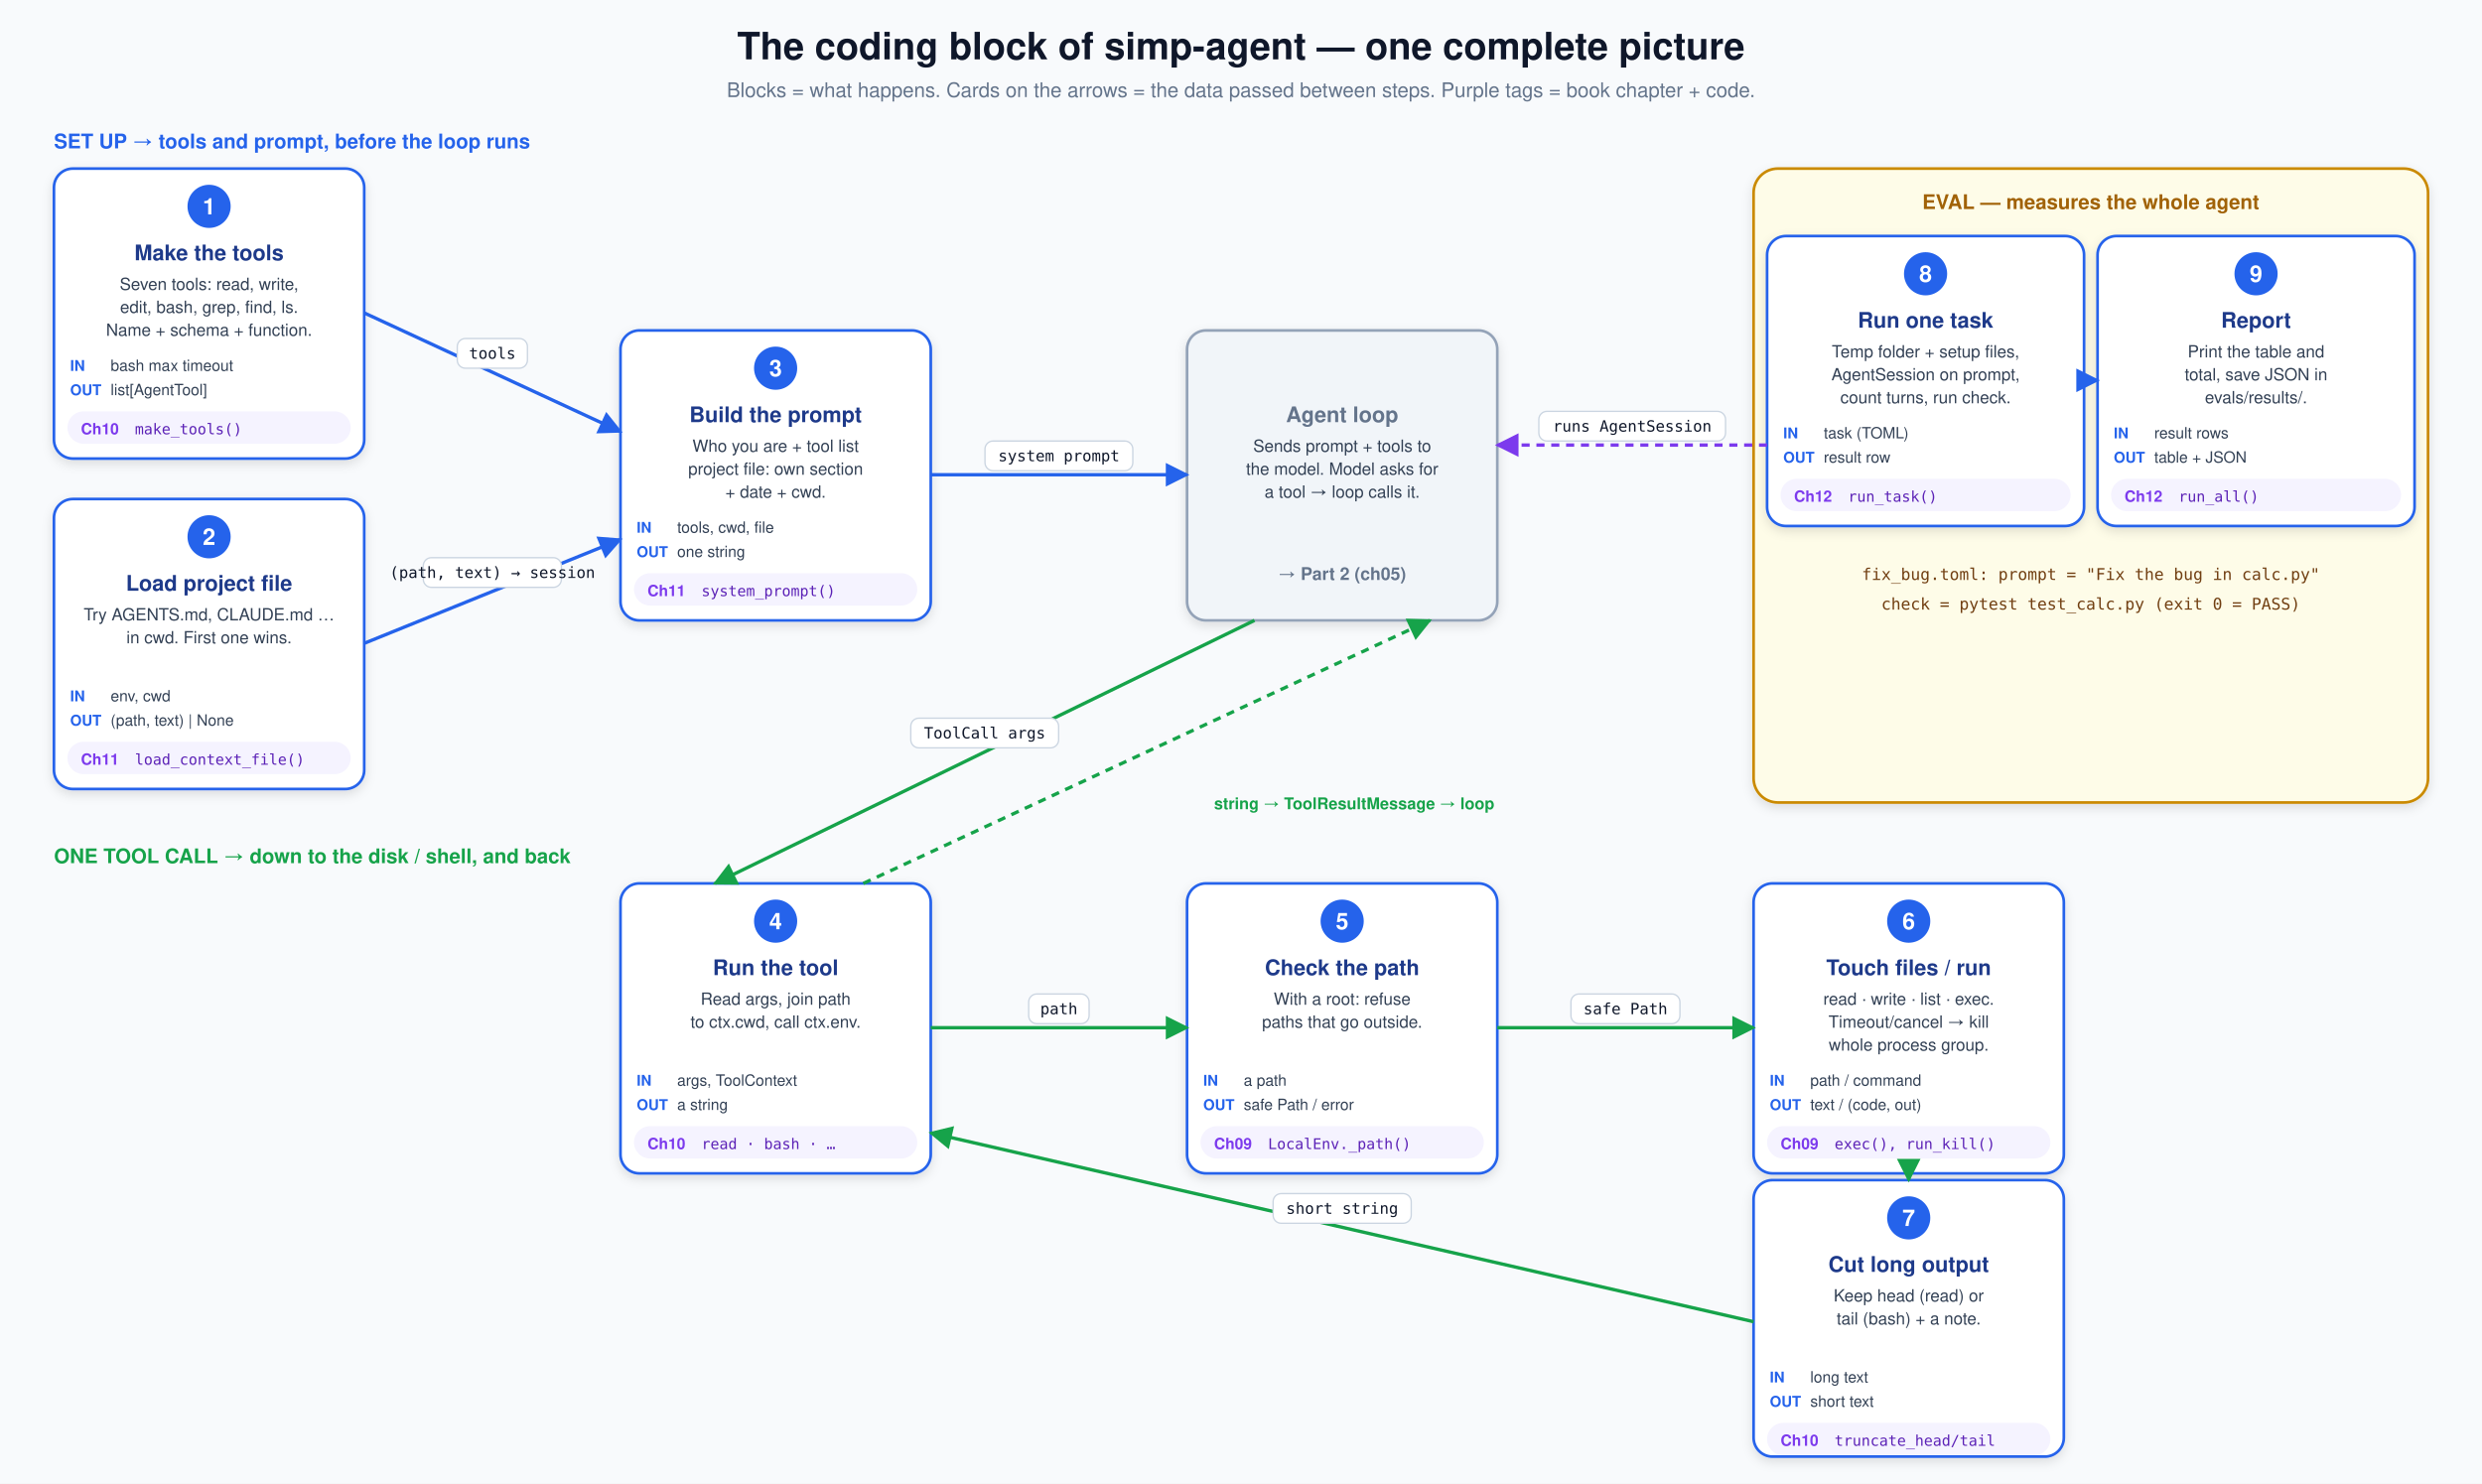
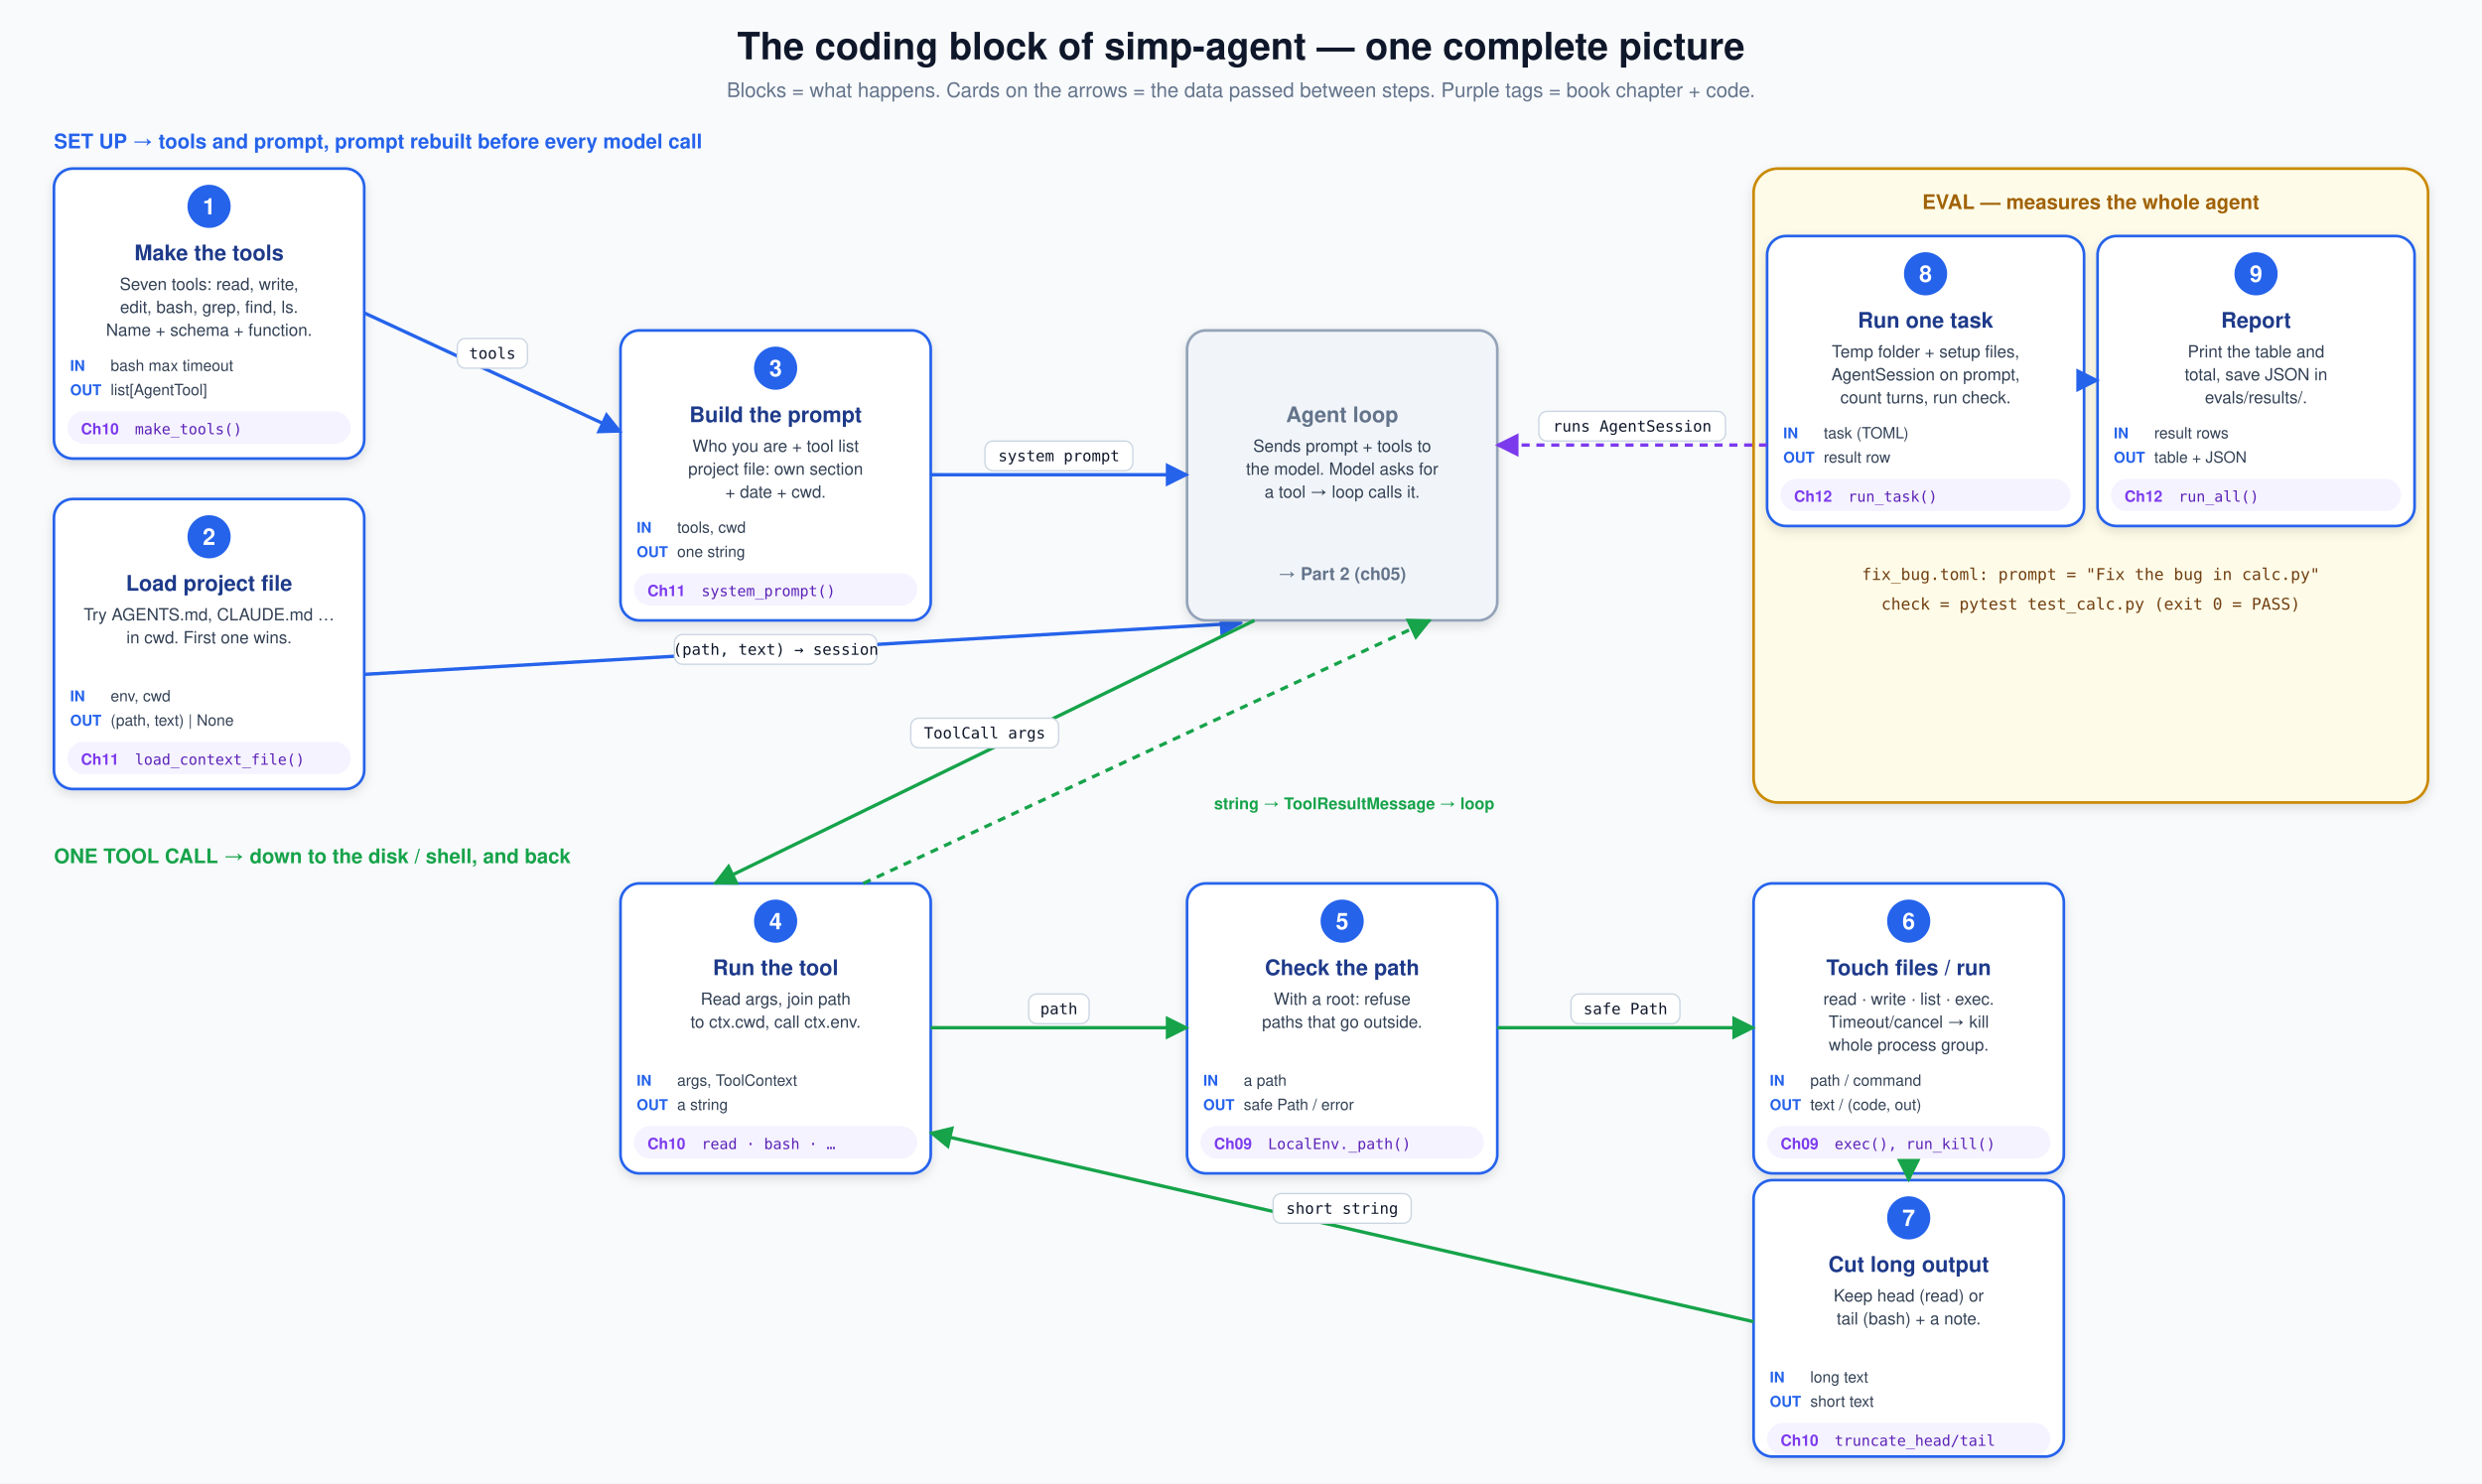
<svg xmlns="http://www.w3.org/2000/svg" width="1840" height="1100" viewBox="0 0 1840 1100" font-family="Helvetica, Arial, sans-serif">
  <defs>
    <marker id="b" viewBox="0 0 10 10" refX="9" refY="5" markerWidth="7" markerHeight="7" orient="auto">
      <path d="M0,0 L10,5 L0,10 z" fill="#2563eb" />
    </marker>
    <marker id="g" viewBox="0 0 10 10" refX="9" refY="5" markerWidth="7" markerHeight="7" orient="auto">
      <path d="M0,0 L10,5 L0,10 z" fill="#16a34a" />
    </marker>
    <marker id="p" viewBox="0 0 10 10" refX="9" refY="5" markerWidth="7" markerHeight="7" orient="auto">
      <path d="M0,0 L10,5 L0,10 z" fill="#7c3aed" />
    </marker>
    <filter id="s" x="-5%" y="-5%" width="110%" height="120%">
      <feDropShadow dx="0" dy="3" stdDeviation="4" flood-opacity="0.12" />
    </filter>
  </defs>
  <rect width="1840" height="1100" fill="#f8fafc" />
  <text x="920" y="44" font-size="28" fill="#0f172a" font-weight="700" text-anchor="middle">The coding block of simp-agent — one complete picture</text>
  <text x="920" y="72" font-size="15" fill="#64748b" font-weight="normal" text-anchor="middle">Blocks = what happens.  Cards on the arrows = the data passed between steps.  Purple tags = book chapter + code.</text>
-   <text x="40" y="110" font-size="15" fill="#2563eb" font-weight="700" text-anchor="start">SET UP  →  tools and prompt, before the loop runs</text>
+   <text x="40" y="110" font-size="15" fill="#2563eb" font-weight="700" text-anchor="start">SET UP  →  tools and prompt, prompt rebuilt before every model call</text>
  <rect x="40" y="125" width="230" height="215" rx="14" fill="#fff" stroke="#2563eb" stroke-width="2" filter="url(#s)" />
  <circle cx="155.0" cy="153" r="16" fill="#2563eb" />
  <text x="155.0" y="159" font-size="17" fill="#fff" font-weight="700" text-anchor="middle">1</text>
  <text x="155.0" y="193" font-size="16" fill="#1e3a8a" font-weight="700" text-anchor="middle">Make the tools</text>
  <text x="155.0" y="215" font-size="12.5" fill="#334155" font-weight="normal" text-anchor="middle">Seven tools: read, write,</text>
  <text x="155.0" y="232" font-size="12.5" fill="#334155" font-weight="normal" text-anchor="middle">edit, bash, grep, find, ls.</text>
  <text x="155.0" y="249" font-size="12.5" fill="#334155" font-weight="normal" text-anchor="middle">Name + schema + function.</text>
  <text x="52" y="275" font-size="11" fill="#2563eb" font-weight="700" text-anchor="start">IN</text>
  <text x="82" y="275" font-size="11.5" fill="#334155" font-weight="normal" text-anchor="start">bash max timeout</text>
  <text x="52" y="293" font-size="11" fill="#2563eb" font-weight="700" text-anchor="start">OUT</text>
  <text x="82" y="293" font-size="11.5" fill="#334155" font-weight="normal" text-anchor="start">list[AgentTool]</text>
  <rect x="50" y="305" width="210" height="24" rx="12" fill="#f5f3ff" />
  <text x="60" y="322" font-size="11.5" fill="#7c3aed" font-weight="700" text-anchor="start">Ch10</text>
  <text x="100" y="322" font-size="11" fill="#5b21b6" font-weight="normal" text-anchor="start" font-family="Menlo, monospace">make_tools()</text>
  <rect x="40" y="370" width="230" height="215" rx="14" fill="#fff" stroke="#2563eb" stroke-width="2" filter="url(#s)" />
  <circle cx="155.0" cy="398" r="16" fill="#2563eb" />
  <text x="155.0" y="404" font-size="17" fill="#fff" font-weight="700" text-anchor="middle">2</text>
  <text x="155.0" y="438" font-size="16" fill="#1e3a8a" font-weight="700" text-anchor="middle">Load project file</text>
  <text x="155.0" y="460" font-size="12.5" fill="#334155" font-weight="normal" text-anchor="middle">Try AGENTS.md, CLAUDE.md …</text>
  <text x="155.0" y="477" font-size="12.5" fill="#334155" font-weight="normal" text-anchor="middle">in cwd. First one wins.</text>
  <text x="52" y="520" font-size="11" fill="#2563eb" font-weight="700" text-anchor="start">IN</text>
  <text x="82" y="520" font-size="11.5" fill="#334155" font-weight="normal" text-anchor="start">env, cwd</text>
  <text x="52" y="538" font-size="11" fill="#2563eb" font-weight="700" text-anchor="start">OUT</text>
  <text x="82" y="538" font-size="11.5" fill="#334155" font-weight="normal" text-anchor="start">(path, text) | None</text>
  <rect x="50" y="550" width="210" height="24" rx="12" fill="#f5f3ff" />
  <text x="60" y="567" font-size="11.5" fill="#7c3aed" font-weight="700" text-anchor="start">Ch11</text>
  <text x="100" y="567" font-size="11" fill="#5b21b6" font-weight="normal" text-anchor="start" font-family="Menlo, monospace">load_context_file()</text>
  <rect x="460" y="245" width="230" height="215" rx="14" fill="#fff" stroke="#2563eb" stroke-width="2" filter="url(#s)" />
  <circle cx="575.0" cy="273" r="16" fill="#2563eb" />
  <text x="575.0" y="279" font-size="17" fill="#fff" font-weight="700" text-anchor="middle">3</text>
  <text x="575.0" y="313" font-size="16" fill="#1e3a8a" font-weight="700" text-anchor="middle">Build the prompt</text>
  <text x="575.0" y="335" font-size="12.5" fill="#334155" font-weight="normal" text-anchor="middle">Who you are + tool list</text>
  <text x="575.0" y="352" font-size="12.5" fill="#334155" font-weight="normal" text-anchor="middle">project file: own section</text>
  <text x="575.0" y="369" font-size="12.5" fill="#334155" font-weight="normal" text-anchor="middle">+ date + cwd.</text>
  <text x="472" y="395" font-size="11" fill="#2563eb" font-weight="700" text-anchor="start">IN</text>
-   <text x="502" y="395" font-size="11.5" fill="#334155" font-weight="normal" text-anchor="start">tools, cwd, file</text>
+   <text x="502" y="395" font-size="11.5" fill="#334155" font-weight="normal" text-anchor="start">tools, cwd</text>
  <text x="472" y="413" font-size="11" fill="#2563eb" font-weight="700" text-anchor="start">OUT</text>
  <text x="502" y="413" font-size="11.5" fill="#334155" font-weight="normal" text-anchor="start">one string</text>
  <rect x="470" y="425" width="210" height="24" rx="12" fill="#f5f3ff" />
  <text x="480" y="442" font-size="11.5" fill="#7c3aed" font-weight="700" text-anchor="start">Ch11</text>
  <text x="520" y="442" font-size="11" fill="#5b21b6" font-weight="normal" text-anchor="start" font-family="Menlo, monospace">system_prompt()</text>
  <line x1="270" y1="232" x2="460" y2="320" stroke="#2563eb" stroke-width="2.5" marker-end="url(#b)" />
  <rect x="339.0" y="251.0" width="52.0" height="22" rx="6" fill="#fff" stroke="#cbd5e1" />
  <text x="365.0" y="266.0" font-size="11.5" fill="#0f172a" font-weight="normal" text-anchor="middle" font-family="Menlo, monospace">tools</text>
-   <line x1="270" y1="477" x2="460" y2="400" stroke="#2563eb" stroke-width="2.5" marker-end="url(#b)" />
-   <rect x="313.8" y="413.5" width="102.4" height="22" rx="6" fill="#fff" stroke="#cbd5e1" />
-   <text x="365.0" y="428.5" font-size="11.5" fill="#0f172a" font-weight="normal" text-anchor="middle" font-family="Menlo, monospace">(path, text) → session</text>
+   <line x1="270" y1="500" x2="920" y2="462" stroke="#2563eb" stroke-width="2.5" marker-end="url(#b)" />
+   <rect x="500.0" y="470.5" width="150.0" height="22" rx="6" fill="#fff" stroke="#cbd5e1" />
+   <text x="575.0" y="485.5" font-size="11.5" fill="#0f172a" font-weight="normal" text-anchor="middle" font-family="Menlo, monospace">(path, text) → session</text>
  <rect x="880" y="245" width="230" height="215" rx="14" fill="#f1f5f9" stroke="#94a3b8" stroke-width="2" filter="url(#s)" />
  <text x="995.0" y="313" font-size="16" fill="#64748b" font-weight="700" text-anchor="middle">Agent loop</text>
  <text x="995.0" y="335" font-size="12.5" fill="#334155" font-weight="normal" text-anchor="middle">Sends prompt + tools to</text>
  <text x="995.0" y="352" font-size="12.5" fill="#334155" font-weight="normal" text-anchor="middle">the model. Model asks for</text>
  <text x="995.0" y="369" font-size="12.5" fill="#334155" font-weight="normal" text-anchor="middle">a tool → loop calls it.</text>
  <line x1="690" y1="352" x2="880" y2="352" stroke="#2563eb" stroke-width="2.5" marker-end="url(#b)" />
  <rect x="730.2" y="327.0" width="109.6" height="22" rx="6" fill="#fff" stroke="#cbd5e1" />
  <text x="785.0" y="342.0" font-size="11.5" fill="#0f172a" font-weight="normal" text-anchor="middle" font-family="Menlo, monospace">system prompt</text>
  <text x="995" y="430" font-size="13" fill="#64748b" font-weight="700" text-anchor="middle">→ Part 2 (ch05)</text>
  <text x="40" y="640" font-size="15" fill="#16a34a" font-weight="700" text-anchor="start">ONE TOOL CALL  →  down to the disk / shell, and back</text>
  <rect x="460" y="655" width="230" height="215" rx="14" fill="#fff" stroke="#2563eb" stroke-width="2" filter="url(#s)" />
  <circle cx="575.0" cy="683" r="16" fill="#2563eb" />
  <text x="575.0" y="689" font-size="17" fill="#fff" font-weight="700" text-anchor="middle">4</text>
  <text x="575.0" y="723" font-size="16" fill="#1e3a8a" font-weight="700" text-anchor="middle">Run the tool</text>
  <text x="575.0" y="745" font-size="12.5" fill="#334155" font-weight="normal" text-anchor="middle">Read args, join path</text>
  <text x="575.0" y="762" font-size="12.5" fill="#334155" font-weight="normal" text-anchor="middle">to ctx.cwd, call ctx.env.</text>
  <text x="472" y="805" font-size="11" fill="#2563eb" font-weight="700" text-anchor="start">IN</text>
  <text x="502" y="805" font-size="11.5" fill="#334155" font-weight="normal" text-anchor="start">args, ToolContext</text>
  <text x="472" y="823" font-size="11" fill="#2563eb" font-weight="700" text-anchor="start">OUT</text>
  <text x="502" y="823" font-size="11.5" fill="#334155" font-weight="normal" text-anchor="start">a string</text>
  <rect x="470" y="835" width="210" height="24" rx="12" fill="#f5f3ff" />
  <text x="480" y="852" font-size="11.5" fill="#7c3aed" font-weight="700" text-anchor="start">Ch10</text>
  <text x="520" y="852" font-size="11" fill="#5b21b6" font-weight="normal" text-anchor="start" font-family="Menlo, monospace">read · bash · …</text>
  <rect x="880" y="655" width="230" height="215" rx="14" fill="#fff" stroke="#2563eb" stroke-width="2" filter="url(#s)" />
  <circle cx="995.0" cy="683" r="16" fill="#2563eb" />
  <text x="995.0" y="689" font-size="17" fill="#fff" font-weight="700" text-anchor="middle">5</text>
  <text x="995.0" y="723" font-size="16" fill="#1e3a8a" font-weight="700" text-anchor="middle">Check the path</text>
  <text x="995.0" y="745" font-size="12.5" fill="#334155" font-weight="normal" text-anchor="middle">With a root: refuse</text>
  <text x="995.0" y="762" font-size="12.5" fill="#334155" font-weight="normal" text-anchor="middle">paths that go outside.</text>
  <text x="892" y="805" font-size="11" fill="#2563eb" font-weight="700" text-anchor="start">IN</text>
  <text x="922" y="805" font-size="11.5" fill="#334155" font-weight="normal" text-anchor="start">a path</text>
  <text x="892" y="823" font-size="11" fill="#2563eb" font-weight="700" text-anchor="start">OUT</text>
  <text x="922" y="823" font-size="11.5" fill="#334155" font-weight="normal" text-anchor="start">safe Path / error</text>
  <rect x="890" y="835" width="210" height="24" rx="12" fill="#f5f3ff" />
  <text x="900" y="852" font-size="11.5" fill="#7c3aed" font-weight="700" text-anchor="start">Ch09</text>
  <text x="940" y="852" font-size="11" fill="#5b21b6" font-weight="normal" text-anchor="start" font-family="Menlo, monospace">LocalEnv._path()</text>
  <rect x="1300" y="655" width="230" height="215" rx="14" fill="#fff" stroke="#2563eb" stroke-width="2" filter="url(#s)" />
  <circle cx="1415.0" cy="683" r="16" fill="#2563eb" />
  <text x="1415.0" y="689" font-size="17" fill="#fff" font-weight="700" text-anchor="middle">6</text>
  <text x="1415.0" y="723" font-size="16" fill="#1e3a8a" font-weight="700" text-anchor="middle">Touch files / run</text>
  <text x="1415.0" y="745" font-size="12.5" fill="#334155" font-weight="normal" text-anchor="middle">read · write · list · exec.</text>
  <text x="1415.0" y="762" font-size="12.5" fill="#334155" font-weight="normal" text-anchor="middle">Timeout/cancel → kill</text>
  <text x="1415.0" y="779" font-size="12.5" fill="#334155" font-weight="normal" text-anchor="middle">whole process group.</text>
  <text x="1312" y="805" font-size="11" fill="#2563eb" font-weight="700" text-anchor="start">IN</text>
  <text x="1342" y="805" font-size="11.5" fill="#334155" font-weight="normal" text-anchor="start">path / command</text>
  <text x="1312" y="823" font-size="11" fill="#2563eb" font-weight="700" text-anchor="start">OUT</text>
  <text x="1342" y="823" font-size="11.5" fill="#334155" font-weight="normal" text-anchor="start">text / (code, out)</text>
  <rect x="1310" y="835" width="210" height="24" rx="12" fill="#f5f3ff" />
  <text x="1320" y="852" font-size="11.5" fill="#7c3aed" font-weight="700" text-anchor="start">Ch09</text>
  <text x="1360" y="852" font-size="11" fill="#5b21b6" font-weight="normal" text-anchor="start" font-family="Menlo, monospace">exec(), run_kill()</text>
  <rect x="1300" y="875" width="230" height="205" rx="14" fill="#fff" stroke="#2563eb" stroke-width="2" filter="url(#s)" />
  <circle cx="1415.0" cy="903" r="16" fill="#2563eb" />
  <text x="1415.0" y="909" font-size="17" fill="#fff" font-weight="700" text-anchor="middle">7</text>
  <text x="1415.0" y="943" font-size="16" fill="#1e3a8a" font-weight="700" text-anchor="middle">Cut long output</text>
  <text x="1415.0" y="965" font-size="12.5" fill="#334155" font-weight="normal" text-anchor="middle">Keep head (read) or</text>
  <text x="1415.0" y="982" font-size="12.5" fill="#334155" font-weight="normal" text-anchor="middle">tail (bash) + a note.</text>
  <text x="1312" y="1025" font-size="11" fill="#2563eb" font-weight="700" text-anchor="start">IN</text>
  <text x="1342" y="1025" font-size="11.5" fill="#334155" font-weight="normal" text-anchor="start">long text</text>
  <text x="1312" y="1043" font-size="11" fill="#2563eb" font-weight="700" text-anchor="start">OUT</text>
  <text x="1342" y="1043" font-size="11.5" fill="#334155" font-weight="normal" text-anchor="start">short text</text>
  <rect x="1310" y="1055" width="210" height="24" rx="12" fill="#f5f3ff" />
  <text x="1320" y="1072" font-size="11.5" fill="#7c3aed" font-weight="700" text-anchor="start">Ch10</text>
  <text x="1360" y="1072" font-size="11" fill="#5b21b6" font-weight="normal" text-anchor="start" font-family="Menlo, monospace">truncate_head/tail</text>
  <line x1="930" y1="460" x2="530" y2="655" stroke="#16a34a" stroke-width="2.5" marker-end="url(#g)" />
  <rect x="675.2" y="532.5" width="109.6" height="22" rx="6" fill="#fff" stroke="#cbd5e1" />
  <text x="730.0" y="547.5" font-size="11.5" fill="#0f172a" font-weight="normal" text-anchor="middle" font-family="Menlo, monospace">ToolCall args</text>
  <line x1="690" y1="762" x2="880" y2="762" stroke="#16a34a" stroke-width="2.5" marker-end="url(#g)" />
  <rect x="762.6" y="737.0" width="44.8" height="22" rx="6" fill="#fff" stroke="#cbd5e1" />
  <text x="785.0" y="752.0" font-size="11.5" fill="#0f172a" font-weight="normal" text-anchor="middle" font-family="Menlo, monospace">path</text>
  <line x1="1110" y1="762" x2="1300" y2="762" stroke="#16a34a" stroke-width="2.5" marker-end="url(#g)" />
  <rect x="1164.6" y="737.0" width="80.8" height="22" rx="6" fill="#fff" stroke="#cbd5e1" />
  <text x="1205.0" y="752.0" font-size="11.5" fill="#0f172a" font-weight="normal" text-anchor="middle" font-family="Menlo, monospace">safe Path</text>
  <line x1="1415" y1="870" x2="1415" y2="875" stroke="#16a34a" stroke-width="2.5" marker-end="url(#g)" />
  <line x1="1300" y1="980" x2="690" y2="840" stroke="#16a34a" stroke-width="2.5" marker-end="url(#g)" />
  <rect x="943.8" y="885.0" width="102.4" height="22" rx="6" fill="#fff" stroke="#cbd5e1" />
  <text x="995.0" y="900.0" font-size="11.5" fill="#0f172a" font-weight="normal" text-anchor="middle" font-family="Menlo, monospace">short string</text>
  <line x1="640" y1="655" x2="1060" y2="460" stroke="#16a34a" stroke-width="2.5" marker-end="url(#g)" stroke-dasharray="6 5" />
  <text x="900" y="600" font-size="12" fill="#16a34a" font-weight="700" text-anchor="start">string → ToolResultMessage → loop</text>
  <rect x="1300" y="125" width="500" height="470" rx="18" fill="#fefce8" stroke="#ca8a04" stroke-width="2" filter="url(#s)" />
  <text x="1550" y="155" font-size="15" fill="#a16207" font-weight="700" text-anchor="middle">EVAL  — measures the whole agent</text>
  <rect x="1310" y="175" width="235" height="215" rx="14" fill="#fff" stroke="#2563eb" stroke-width="2" filter="url(#s)" />
  <circle cx="1427.5" cy="203" r="16" fill="#2563eb" />
  <text x="1427.5" y="209" font-size="17" fill="#fff" font-weight="700" text-anchor="middle">8</text>
  <text x="1427.5" y="243" font-size="16" fill="#1e3a8a" font-weight="700" text-anchor="middle">Run one task</text>
  <text x="1427.5" y="265" font-size="12.5" fill="#334155" font-weight="normal" text-anchor="middle">Temp folder + setup files,</text>
  <text x="1427.5" y="282" font-size="12.5" fill="#334155" font-weight="normal" text-anchor="middle">AgentSession on prompt,</text>
  <text x="1427.5" y="299" font-size="12.5" fill="#334155" font-weight="normal" text-anchor="middle">count turns, run check.</text>
  <text x="1322" y="325" font-size="11" fill="#2563eb" font-weight="700" text-anchor="start">IN</text>
  <text x="1352" y="325" font-size="11.5" fill="#334155" font-weight="normal" text-anchor="start">task (TOML)</text>
  <text x="1322" y="343" font-size="11" fill="#2563eb" font-weight="700" text-anchor="start">OUT</text>
  <text x="1352" y="343" font-size="11.5" fill="#334155" font-weight="normal" text-anchor="start">result row</text>
  <rect x="1320" y="355" width="215" height="24" rx="12" fill="#f5f3ff" />
  <text x="1330" y="372" font-size="11.5" fill="#7c3aed" font-weight="700" text-anchor="start">Ch12</text>
  <text x="1370" y="372" font-size="11" fill="#5b21b6" font-weight="normal" text-anchor="start" font-family="Menlo, monospace">run_task()</text>
  <rect x="1555" y="175" width="235" height="215" rx="14" fill="#fff" stroke="#2563eb" stroke-width="2" filter="url(#s)" />
  <circle cx="1672.5" cy="203" r="16" fill="#2563eb" />
  <text x="1672.5" y="209" font-size="17" fill="#fff" font-weight="700" text-anchor="middle">9</text>
  <text x="1672.5" y="243" font-size="16" fill="#1e3a8a" font-weight="700" text-anchor="middle">Report</text>
  <text x="1672.5" y="265" font-size="12.5" fill="#334155" font-weight="normal" text-anchor="middle">Print the table and</text>
  <text x="1672.5" y="282" font-size="12.5" fill="#334155" font-weight="normal" text-anchor="middle">total, save JSON in</text>
  <text x="1672.5" y="299" font-size="12.5" fill="#334155" font-weight="normal" text-anchor="middle">evals/results/.</text>
  <text x="1567" y="325" font-size="11" fill="#2563eb" font-weight="700" text-anchor="start">IN</text>
  <text x="1597" y="325" font-size="11.5" fill="#334155" font-weight="normal" text-anchor="start">result rows</text>
  <text x="1567" y="343" font-size="11" fill="#2563eb" font-weight="700" text-anchor="start">OUT</text>
  <text x="1597" y="343" font-size="11.5" fill="#334155" font-weight="normal" text-anchor="start">table + JSON</text>
  <rect x="1565" y="355" width="215" height="24" rx="12" fill="#f5f3ff" />
  <text x="1575" y="372" font-size="11.5" fill="#7c3aed" font-weight="700" text-anchor="start">Ch12</text>
  <text x="1615" y="372" font-size="11" fill="#5b21b6" font-weight="normal" text-anchor="start" font-family="Menlo, monospace">run_all()</text>
  <line x1="1545" y1="282" x2="1555" y2="282" stroke="#2563eb" stroke-width="2.5" marker-end="url(#b)" />
  <line x1="1310" y1="330" x2="1110" y2="330" stroke="#7c3aed" stroke-width="2.5" marker-end="url(#p)" stroke-dasharray="6 5" />
  <rect x="1140.8" y="305.0" width="138.4" height="22" rx="6" fill="#fff" stroke="#cbd5e1" />
  <text x="1210.0" y="320.0" font-size="11.5" fill="#0f172a" font-weight="normal" text-anchor="middle" font-family="Menlo, monospace">runs AgentSession</text>
  <text x="1550" y="430" font-size="12" fill="#713f12" font-weight="normal" text-anchor="middle" font-family="Menlo, monospace">fix_bug.toml:  prompt = "Fix the bug in calc.py"</text>
  <text x="1550" y="452" font-size="12" fill="#713f12" font-weight="normal" text-anchor="middle" font-family="Menlo, monospace">check = pytest test_calc.py   (exit 0 = PASS)</text>
</svg>
